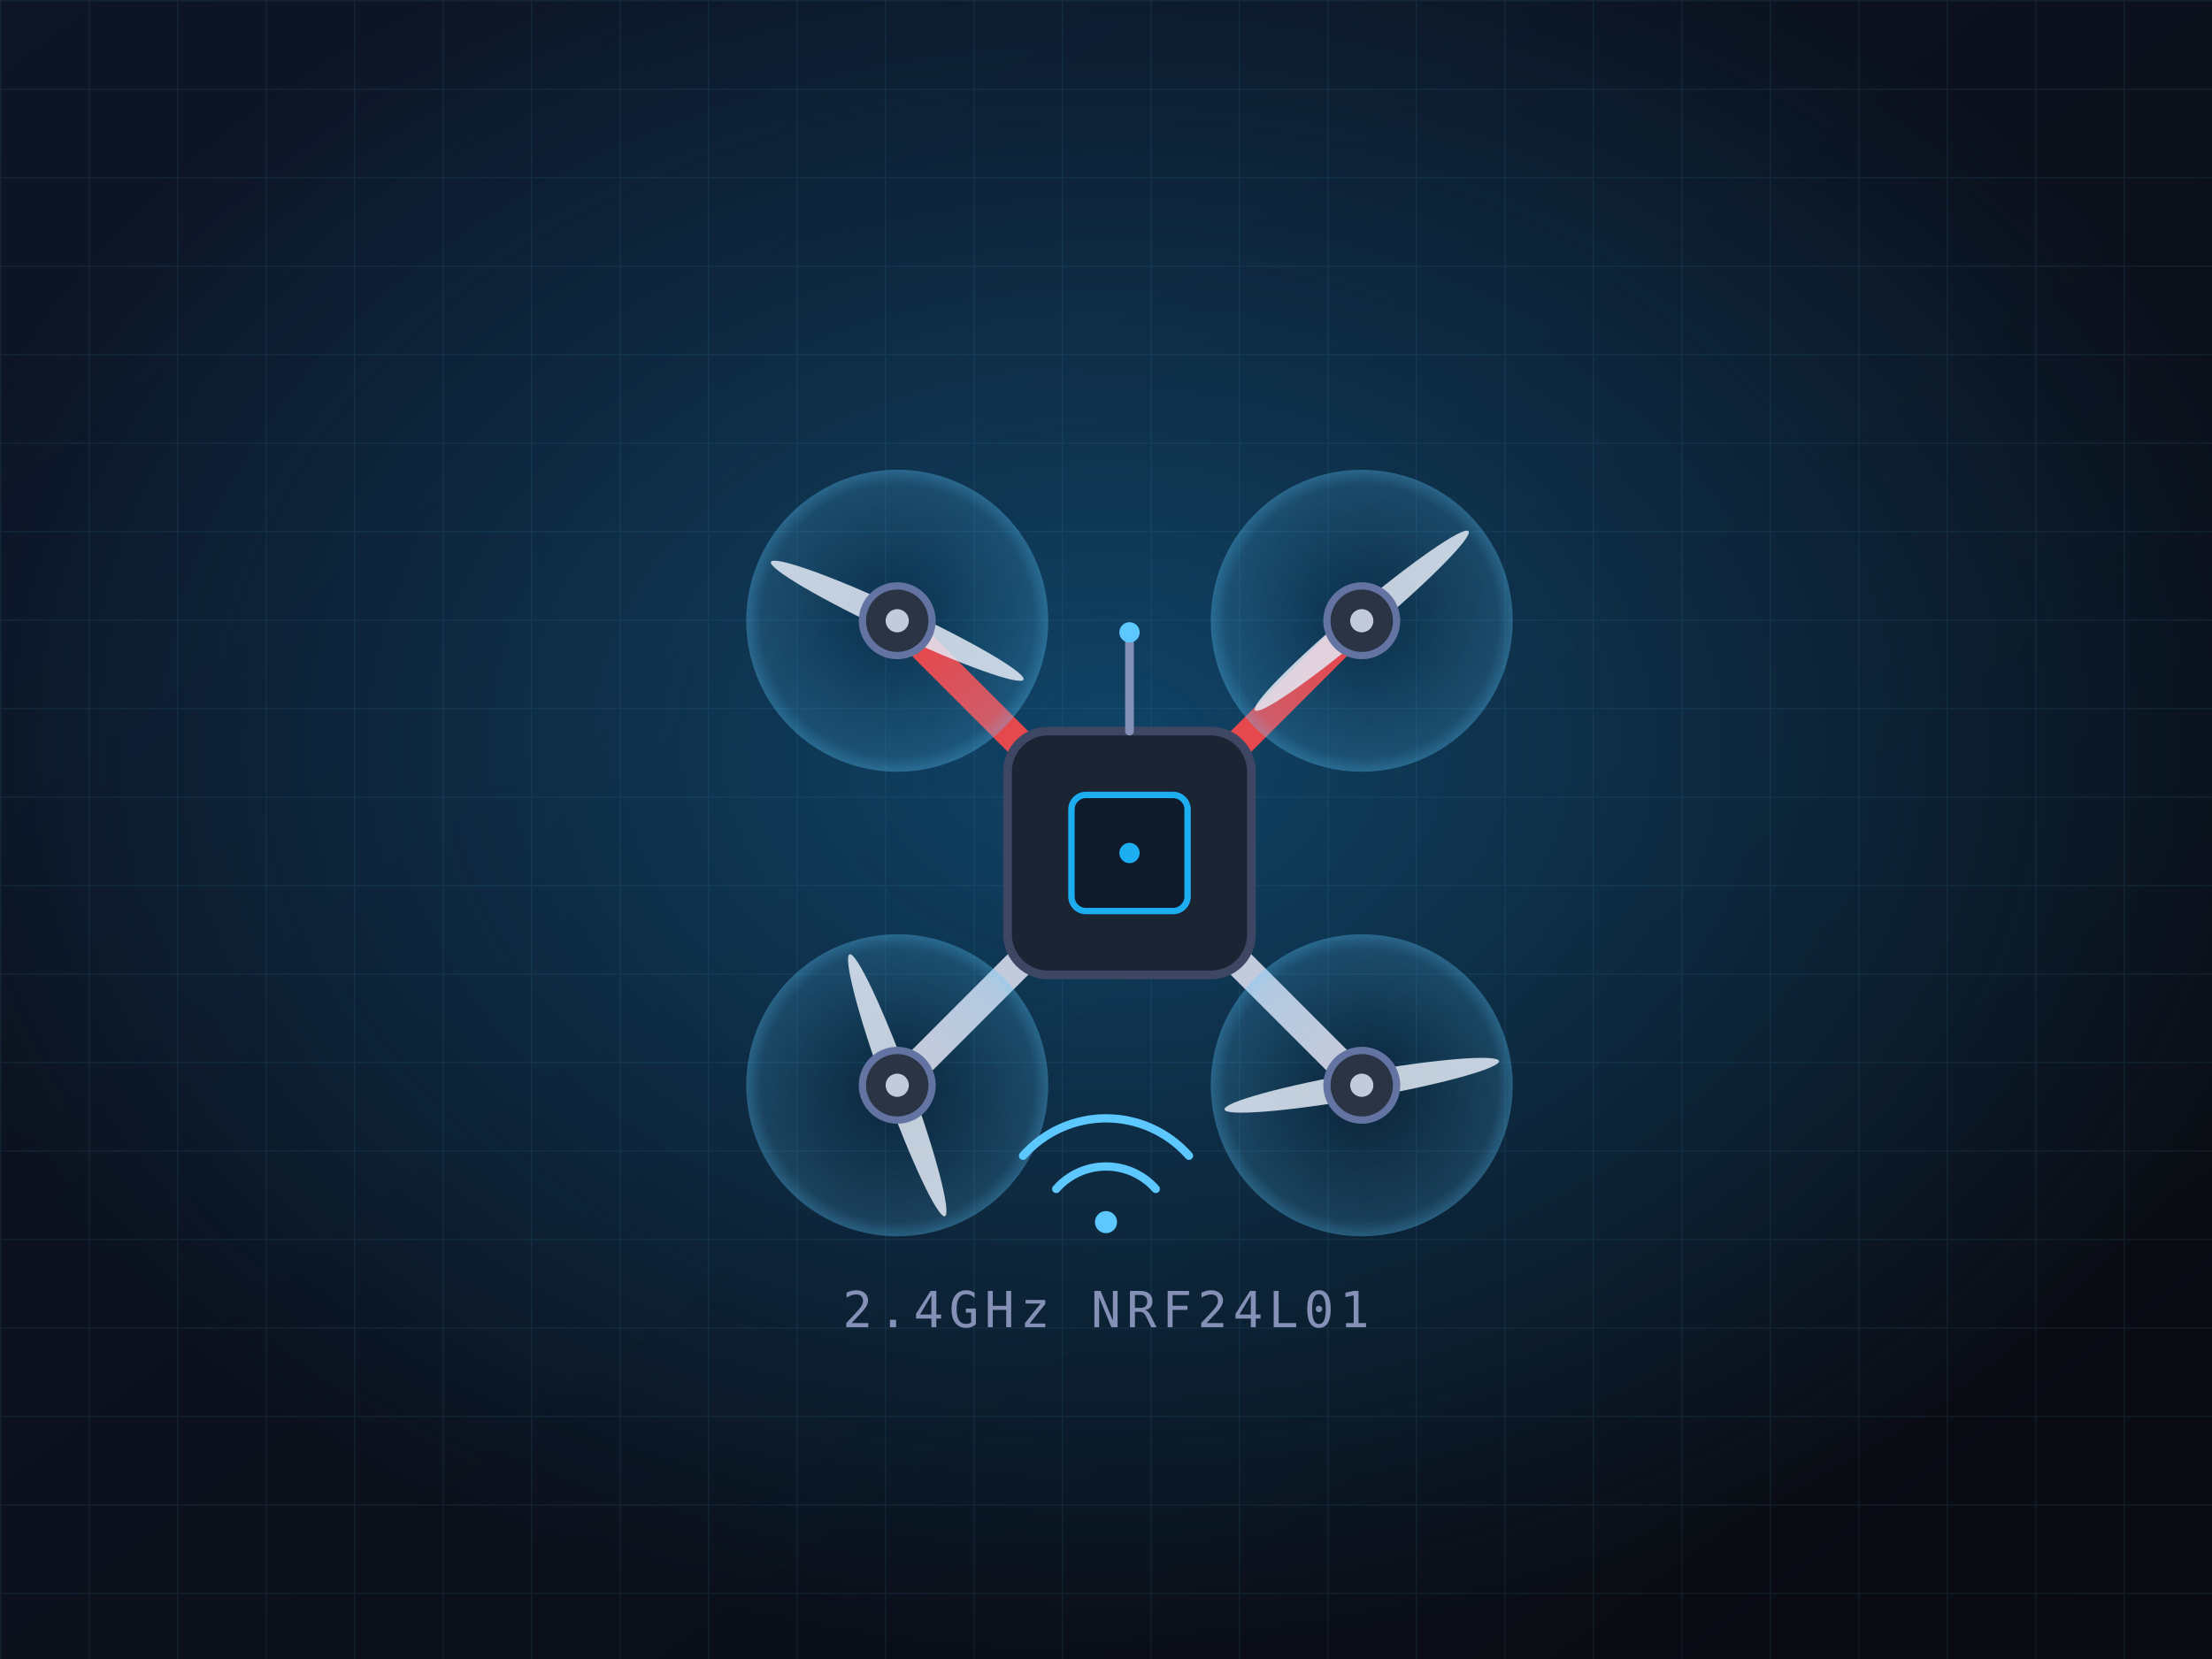
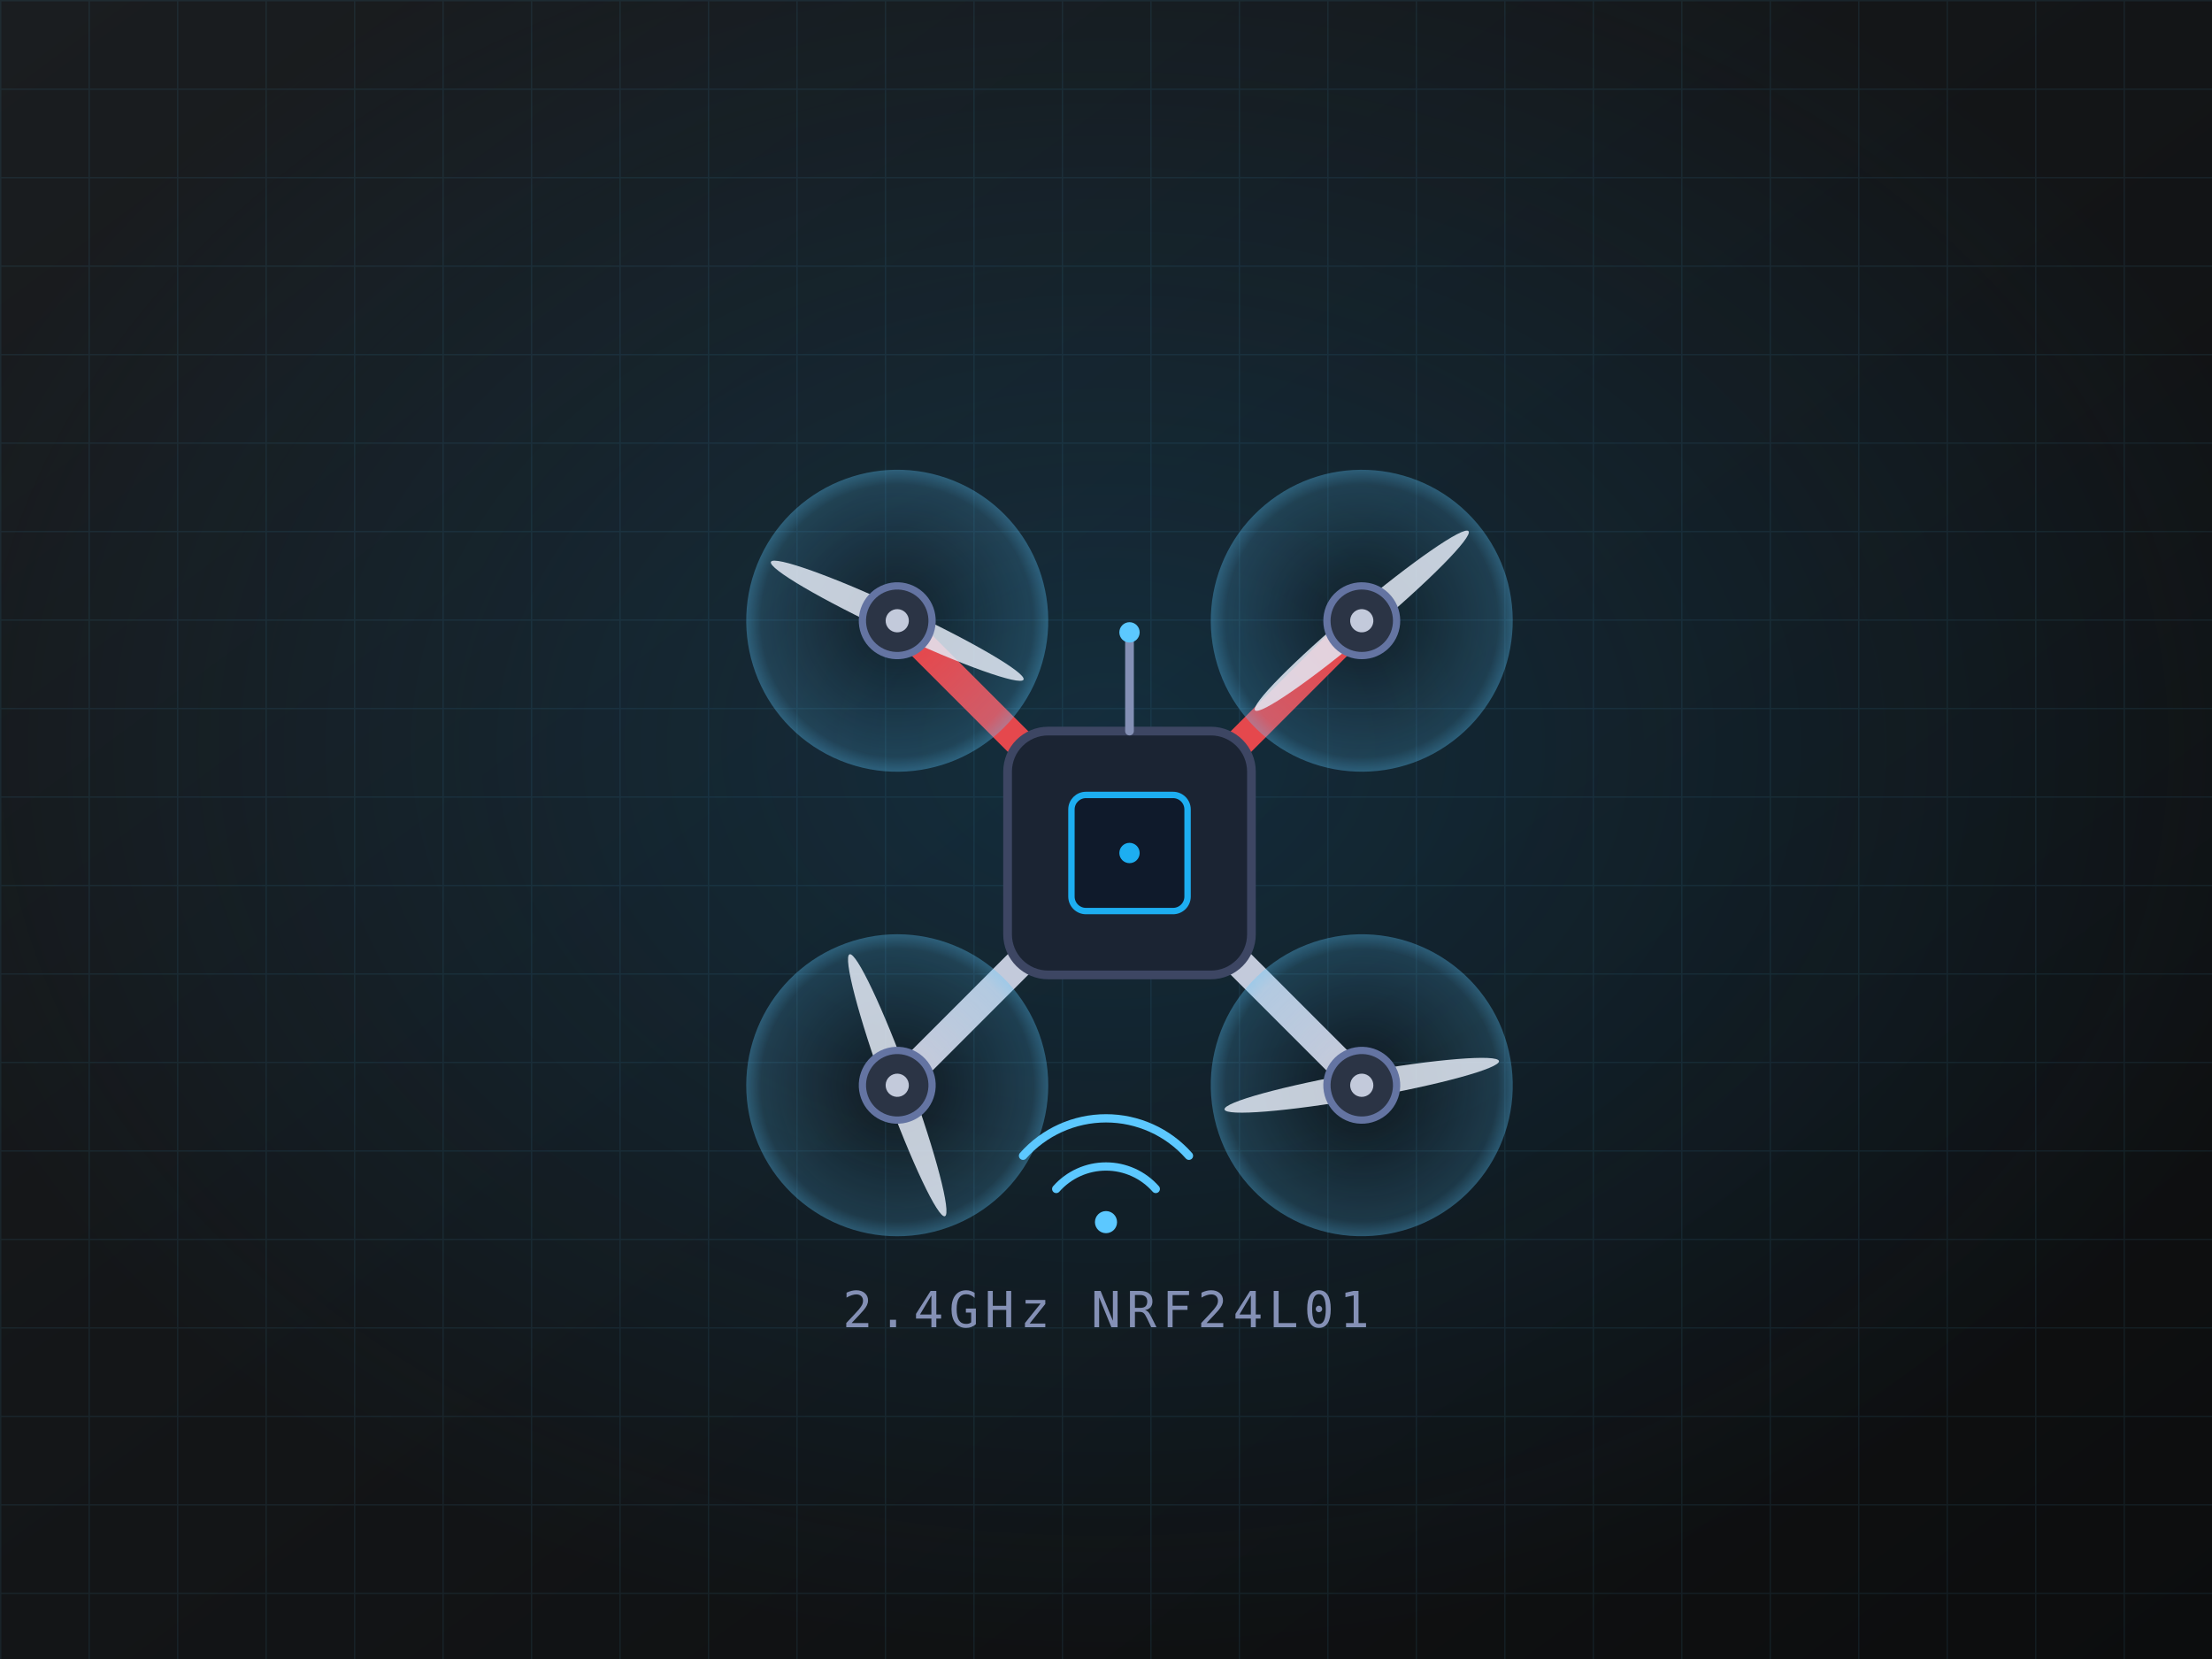
<svg xmlns="http://www.w3.org/2000/svg" viewBox="0 0 800 600">
  <defs>
    <linearGradient id="bg2" x1="0" y1="0" x2="1" y2="1">
-       <stop offset="0" stop-color="#0d1526" />
-       <stop offset="1" stop-color="#090b11" />
+       <stop offset="0" stop-color="#1a1d20" />
+       <stop offset="1" stop-color="#0c0d0e" />
    </linearGradient>
    <radialGradient id="glow2" cx="0.5" cy="0.45" r="0.55">
-       <stop offset="0" stop-color="#1683c2" stop-opacity="0.45" />
+       <stop offset="0" stop-color="#1683c2" stop-opacity="0.22" />
      <stop offset="1" stop-color="#1683c2" stop-opacity="0" />
    </radialGradient>
    <pattern id="grid2" width="32" height="32" patternUnits="userSpaceOnUse">
      <path d="M32 0H0v32" fill="none" stroke="#5cc8ff" stroke-opacity="0.08" stroke-width="1" />
    </pattern>
    <radialGradient id="disc2">
      <stop offset="0.25" stop-color="#5cc8ff" stop-opacity="0" />
      <stop offset="0.9" stop-color="#5cc8ff" stop-opacity="0.16" />
      <stop offset="1" stop-color="#5cc8ff" stop-opacity="0.35" />
    </radialGradient>
    <g id="rotor2">
      <circle r="52" fill="url(#disc2)" />
      <ellipse rx="48" ry="4.5" fill="#e3eaf5" fill-opacity="0.85" />
      <circle r="12" fill="#2b3445" stroke="#6474a2" stroke-width="2.5" />
      <circle r="4" fill="#c3cadb" />
    </g>
  </defs>
  <rect width="800" height="600" fill="url(#bg2)" />
  <rect width="800" height="600" fill="url(#grid2)" />
  <rect width="800" height="600" fill="url(#glow2)" />
  <g transform="translate(230 130) scale(1.05)">
    <g stroke-width="10" stroke-linecap="round">
      <line x1="170" y1="170" x2="90" y2="90" stroke="#e5484d" />
      <line x1="170" y1="170" x2="250" y2="90" stroke="#e5484d" />
      <line x1="170" y1="170" x2="90" y2="250" stroke="#c3cadb" />
      <line x1="170" y1="170" x2="250" y2="250" stroke="#c3cadb" />
    </g>
    <use href="#rotor2" transform="translate(90 90) rotate(25)" />
    <use href="#rotor2" transform="translate(250 90) rotate(-40)" />
    <use href="#rotor2" transform="translate(90 250) rotate(70)" />
    <use href="#rotor2" transform="translate(250 250) rotate(-10)" />
    <rect x="128" y="128" width="84" height="84" rx="14" fill="#1b2433" stroke="#3d4663" stroke-width="3" />
    <rect x="150" y="150" width="40" height="40" rx="5" fill="#0f1a2b" stroke="#1daef1" stroke-width="2.2" />
    <circle cx="170" cy="170" r="3.5" fill="#1daef1" />
    <line x1="170" y1="128" x2="170" y2="96" stroke="#8490b5" stroke-width="3" stroke-linecap="round" />
    <circle cx="170" cy="94" r="3.5" fill="#5cc8ff" />
  </g>
  <g transform="translate(400 420)" fill="none" stroke="#5cc8ff" stroke-width="3" stroke-linecap="round">
    <path d="M-18 10a24 24 0 0 1 36 0" />
    <path d="M-30 -2a40 40 0 0 1 60 0" />
    <circle cx="0" cy="22" r="4" fill="#5cc8ff" stroke="none" />
  </g>
  <text x="400" y="480" text-anchor="middle" fill="#8490b5" font-family="ui-monospace,monospace" font-size="18" letter-spacing="2">2.4GHz NRF24L01</text>
</svg>
